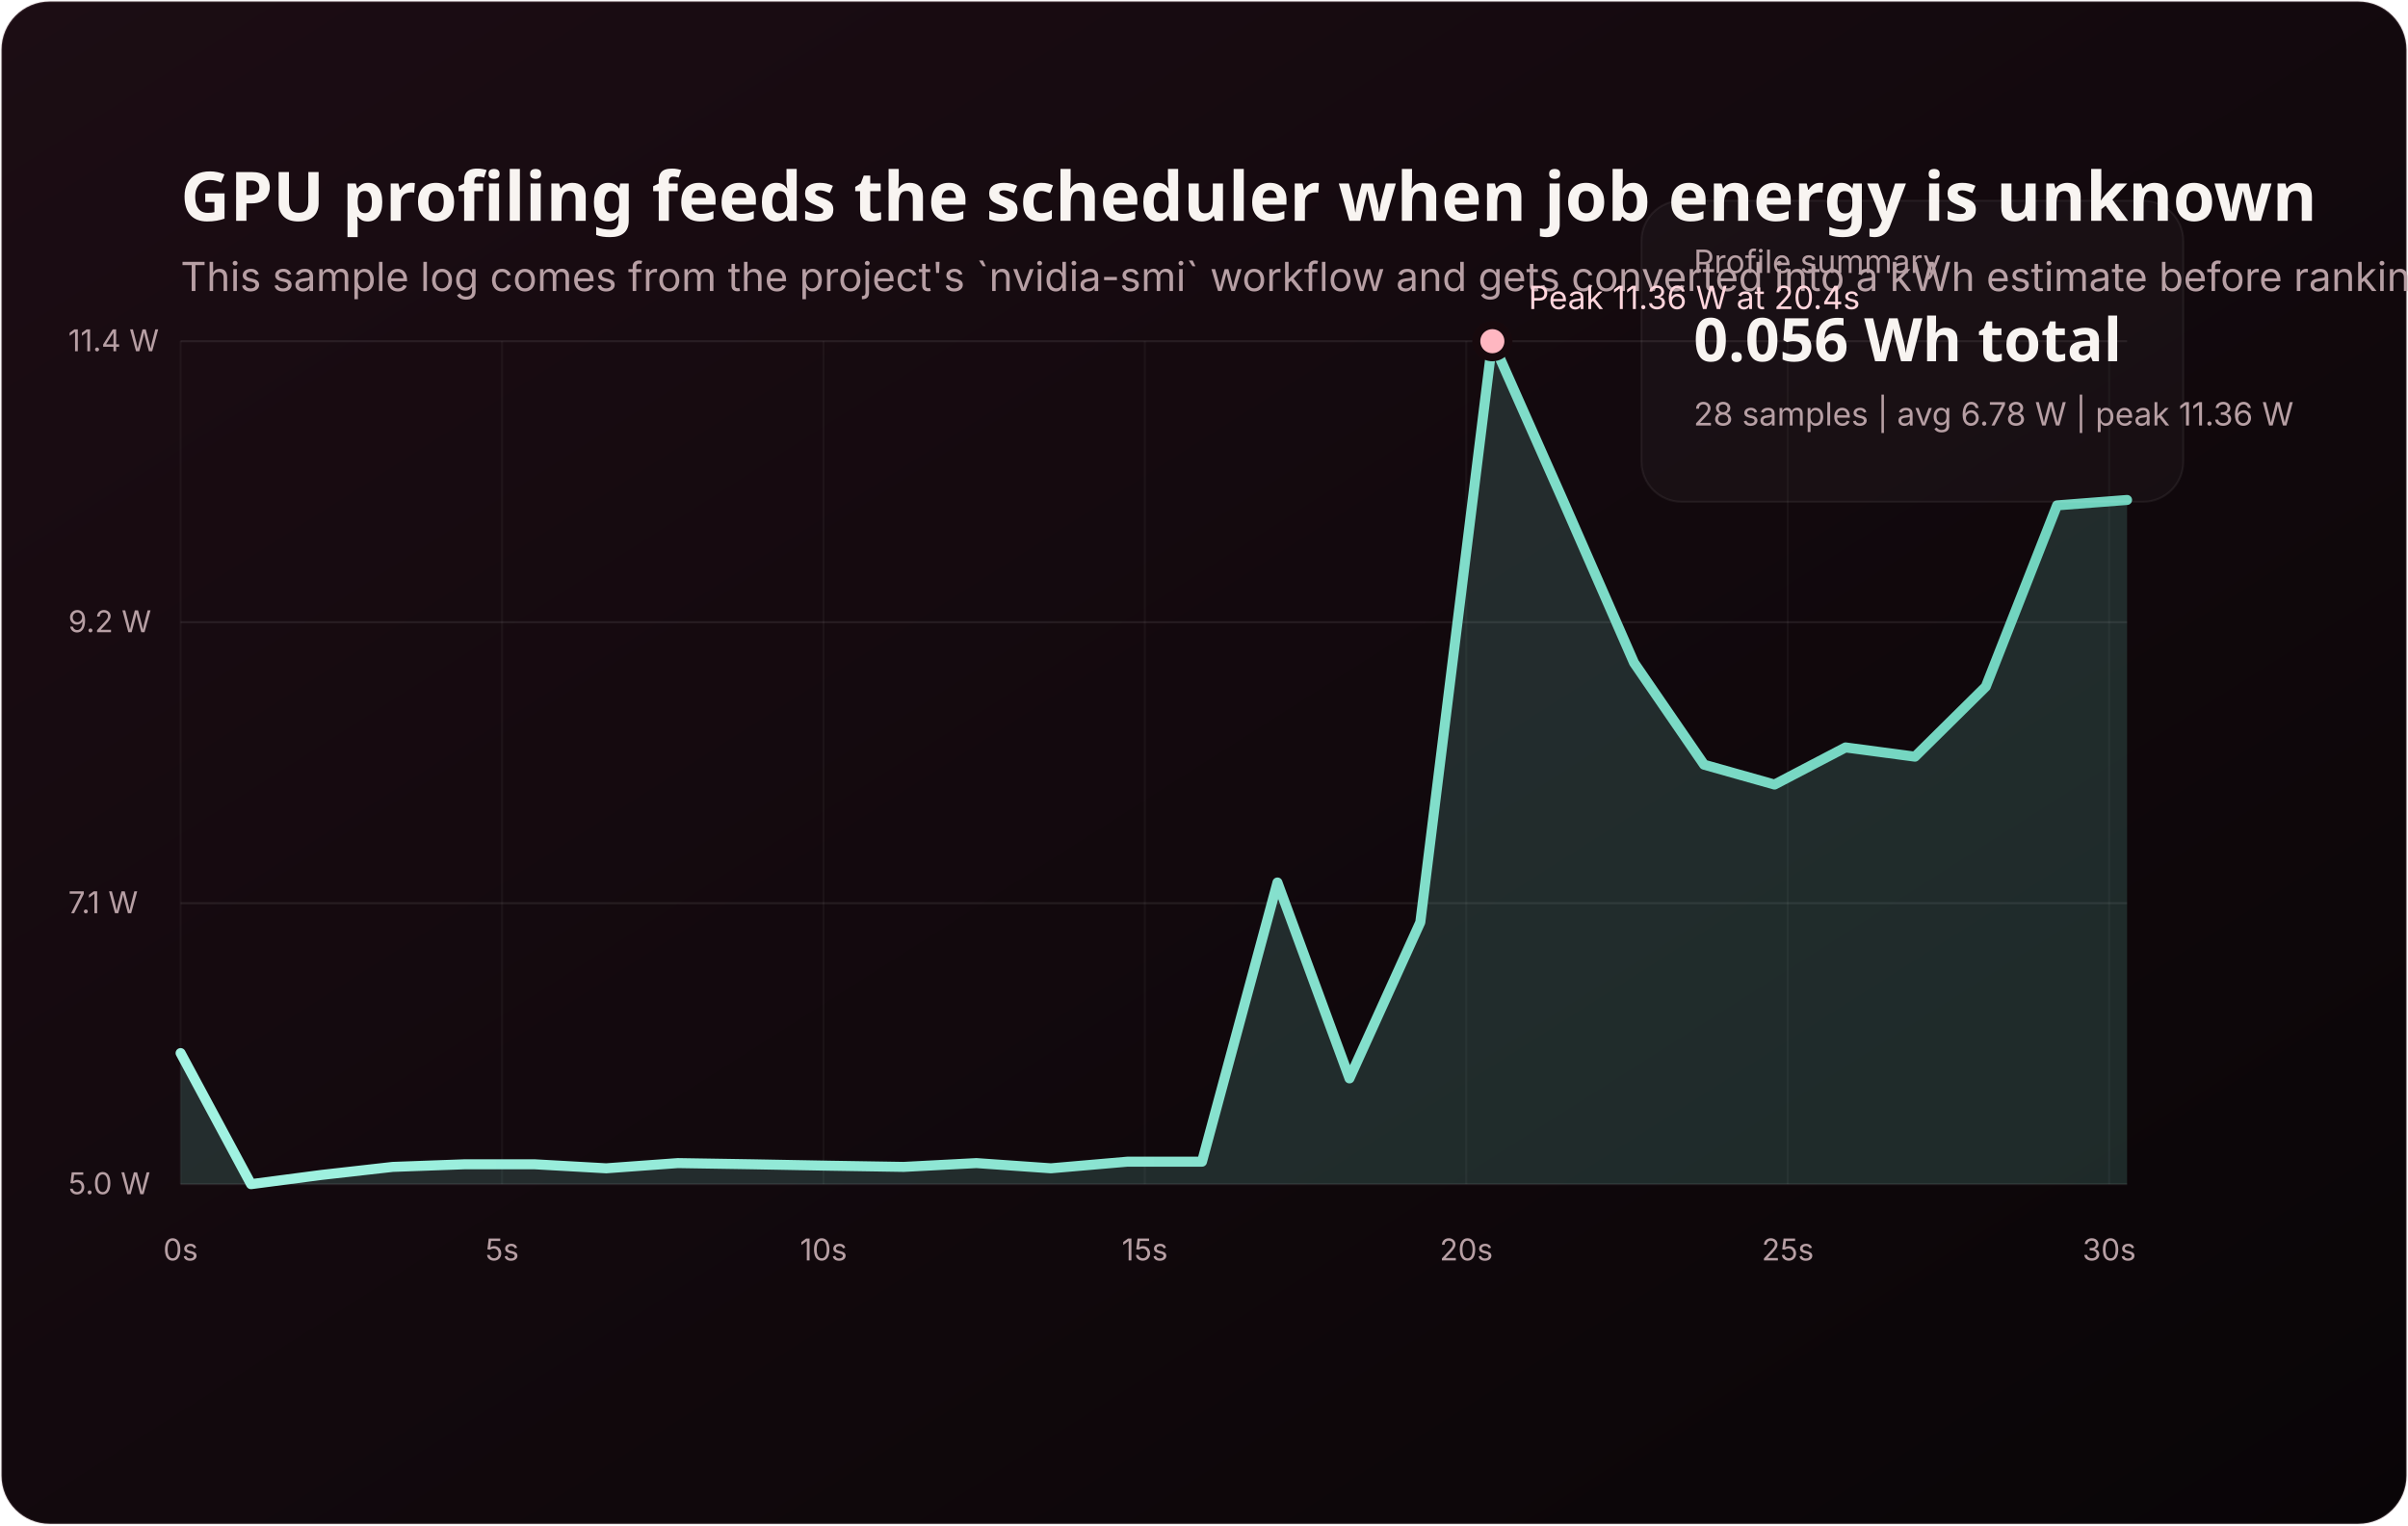
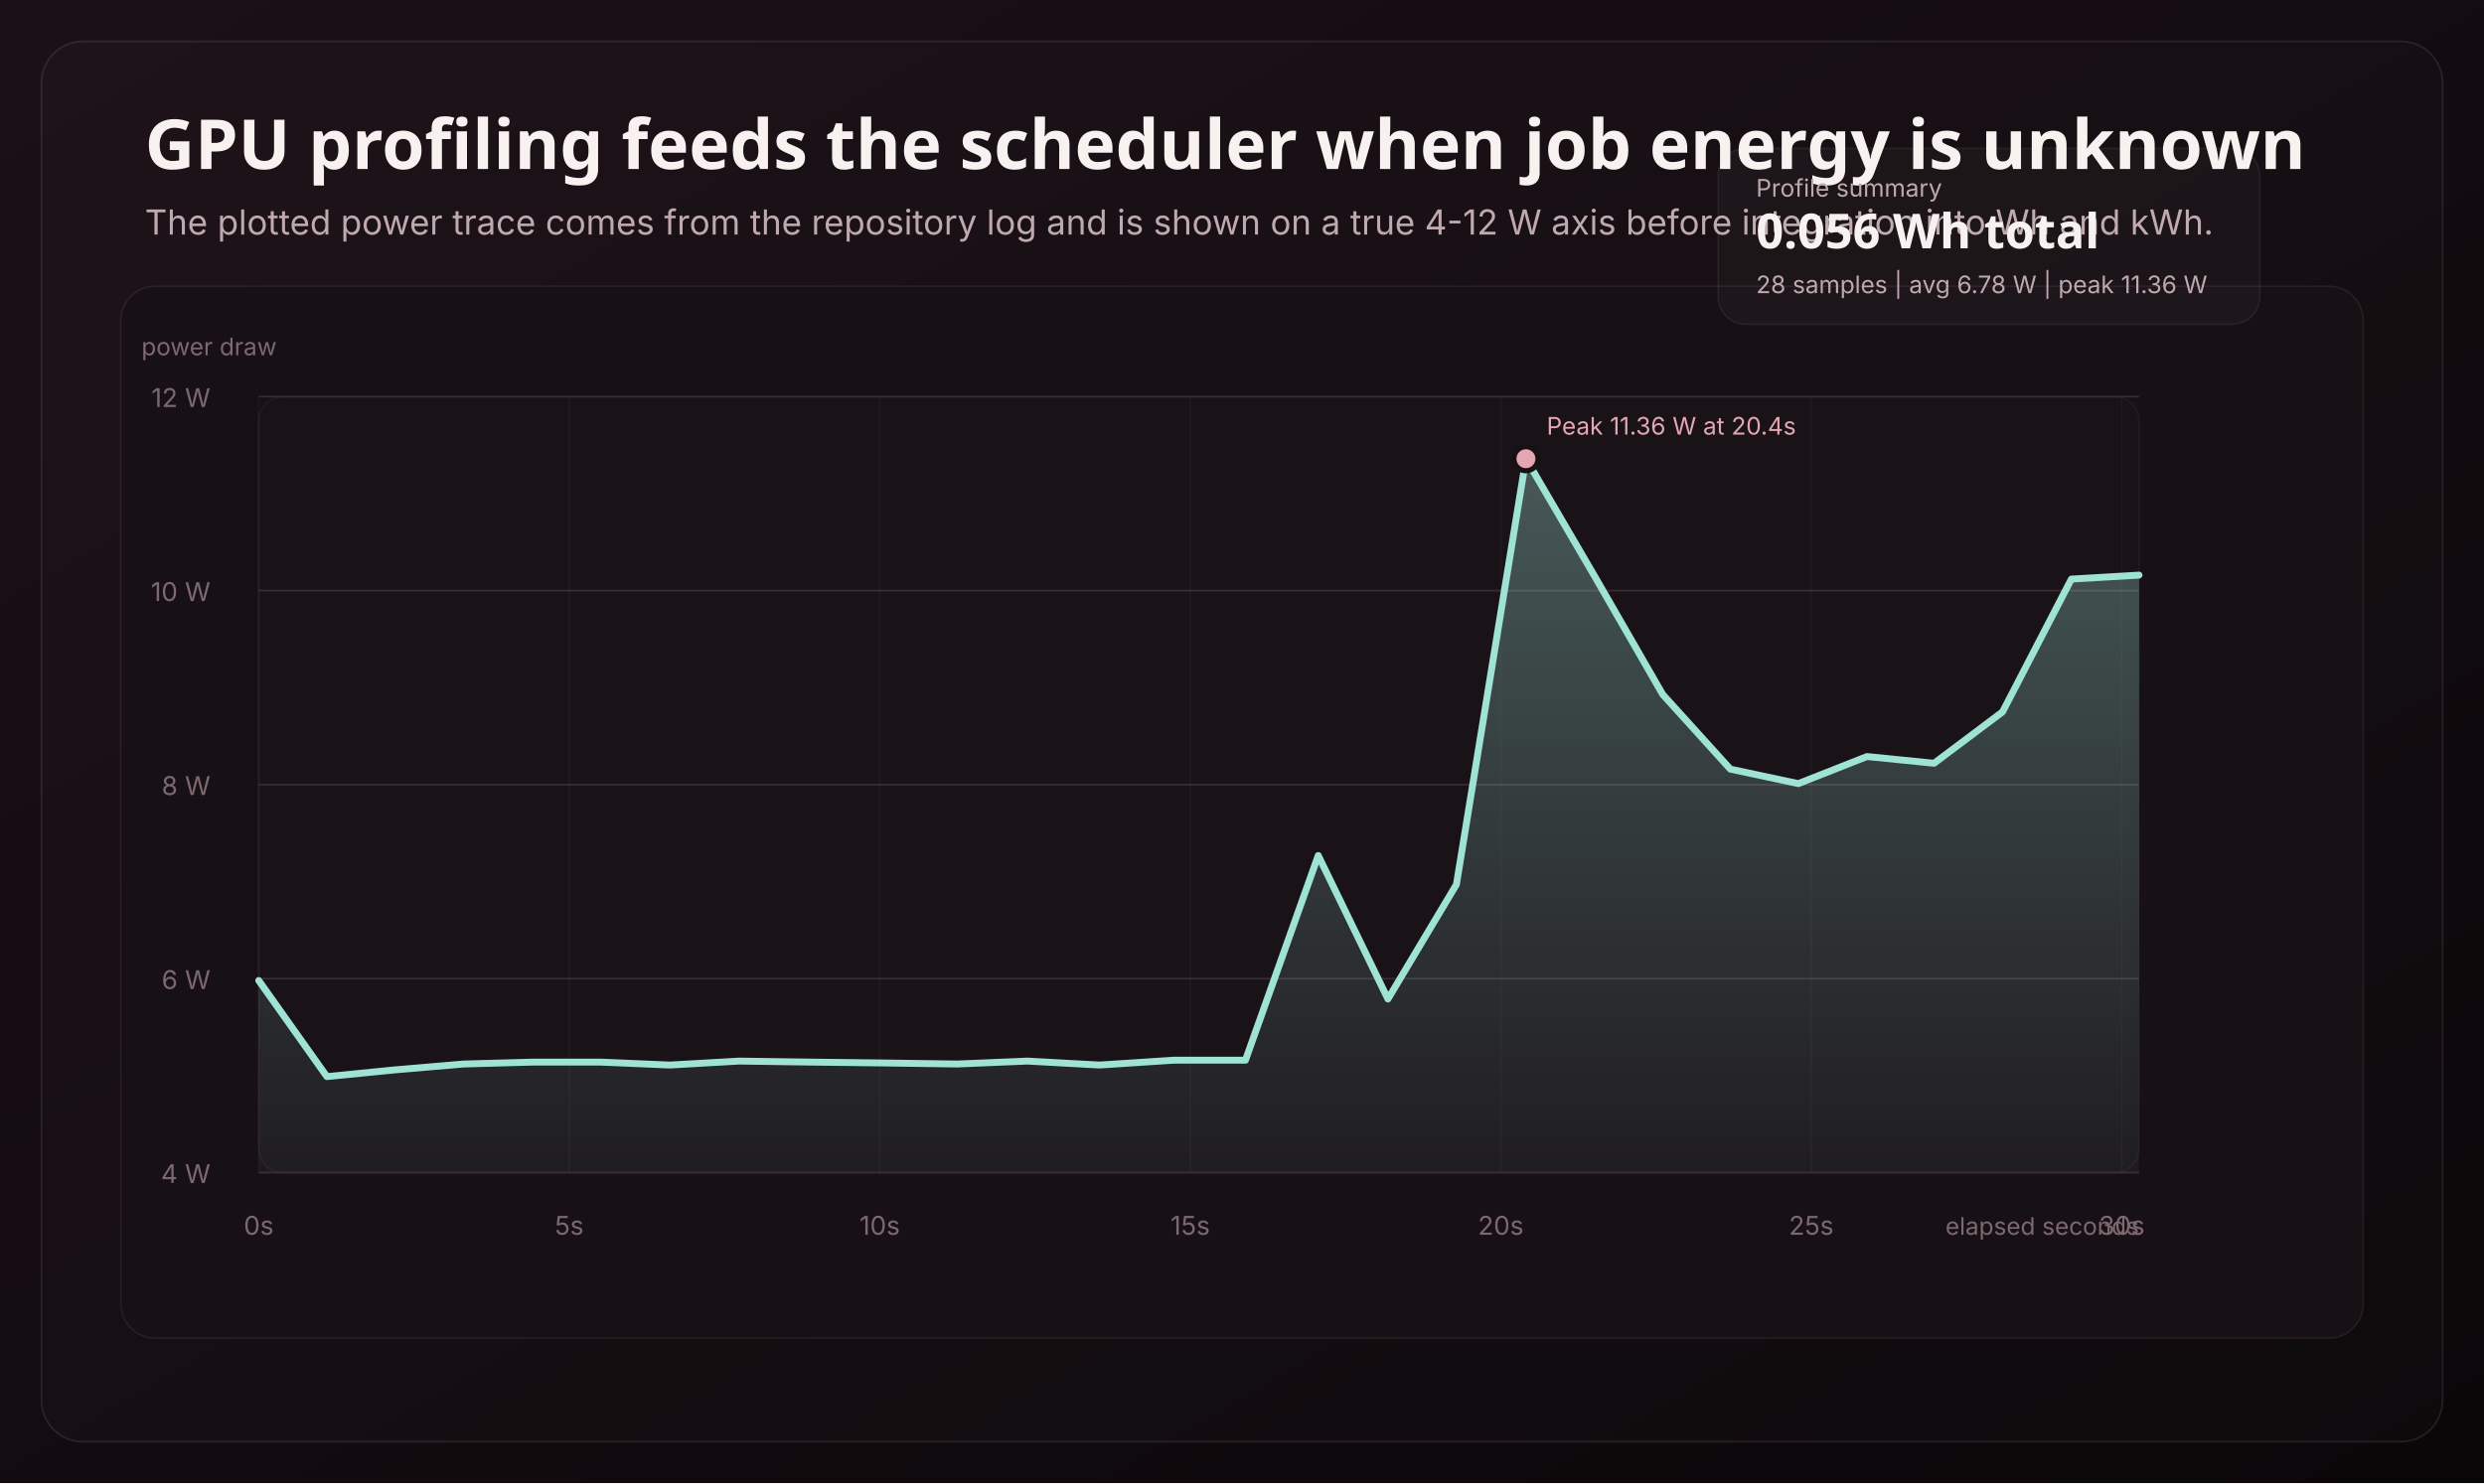
- <svg xmlns="http://www.w3.org/2000/svg" width="1200" height="760" viewBox="0 0 1200 760" fill="none" role="img" aria-labelledby="title desc">
+ <svg xmlns="http://www.w3.org/2000/svg" width="1440" height="860" viewBox="0 0 1440 860" fill="none" role="img" aria-labelledby="title desc">
  <defs>
-     <linearGradient id="bg" x1="0" y1="0" x2="1" y2="1">
-       <stop offset="0%" stop-color="#1c0d14" />
-       <stop offset="100%" stop-color="#090507" />
+     <linearGradient id="page" x1="0" y1="0" x2="1" y2="1">
+       <stop offset="0%" stop-color="#1b1016" />
+       <stop offset="100%" stop-color="#0a0709" />
    </linearGradient>
-     <linearGradient id="accentLine" x1="0" y1="0" x2="1" y2="0">
-       <stop offset="0%" stop-color="#a2f3e2" />
-       <stop offset="100%" stop-color="#6fd2bd" />
+     <linearGradient id="accentFill" x1="0" y1="0" x2="0" y2="1">
+       <stop offset="0%" stop-color="#9fe3d4" stop-opacity="0.34" />
+       <stop offset="100%" stop-color="#9fe3d4" stop-opacity="0.05" />
    </linearGradient>
-     <linearGradient id="warmLine" x1="0" y1="0" x2="1" y2="0">
-       <stop offset="0%" stop-color="#ffb7c1" />
-       <stop offset="100%" stop-color="#8b2134" />
-     </linearGradient>
-     <filter id="shadow" x="-20%" y="-20%" width="140%" height="140%">
-       <feDropShadow dx="0" dy="18" stdDeviation="24" flood-color="#000" flood-opacity="0.35" />
+     <filter id="softShadow" x="-20%" y="-20%" width="140%" height="140%">
+       <feDropShadow dx="0" dy="18" stdDeviation="24" flood-color="#000" flood-opacity="0.32" />
    </filter>
  </defs>
-   <rect x="0.75" y="0.75" width="1198.5" height="758.5" rx="24" fill="url(#bg)" stroke="rgba(198,166,171,0.16)" />
-   <text x="90" y="110" fill="#f8f4f1" font-family="Space Grotesk, Segoe UI, sans-serif" font-size="34" font-weight="700">GPU profiling feeds the scheduler when job energy is unknown</text>
-   <text x="90" y="145" fill="#b79fa4" font-family="Inter, Segoe UI, sans-serif" font-size="20">This sample log comes from the project's `nvidia-smi` workflow and gets converted into a kWh estimate before ranking windows.</text>
-   <line x1="90" y1="590.0" x2="1060" y2="590.0" stroke="rgba(255,255,255,0.08)" stroke-width="1" />
-   <text x="34" y="595.0" fill="#b79fa4" font-family="Inter, Segoe UI, sans-serif" font-size="15">5.0 W</text>
-   <line x1="90" y1="450.0" x2="1060" y2="450.0" stroke="rgba(255,255,255,0.08)" stroke-width="1" />
-   <text x="34" y="455.0" fill="#b79fa4" font-family="Inter, Segoe UI, sans-serif" font-size="15">7.1 W</text>
-   <line x1="90" y1="310.0" x2="1060" y2="310.0" stroke="rgba(255,255,255,0.08)" stroke-width="1" />
-   <text x="34" y="315.0" fill="#b79fa4" font-family="Inter, Segoe UI, sans-serif" font-size="15">9.2 W</text>
-   <line x1="90" y1="170.0" x2="1060" y2="170.0" stroke="rgba(255,255,255,0.08)" stroke-width="1" />
-   <text x="34" y="175.0" fill="#b79fa4" font-family="Inter, Segoe UI, sans-serif" font-size="15">11.4 W</text>
-   <line x1="90.0" y1="170" x2="90.0" y2="590" stroke="rgba(255,255,255,0.04)" stroke-width="1" />
-   <text x="90.0" y="628" text-anchor="middle" fill="#b79fa4" font-family="Inter, Segoe UI, sans-serif" font-size="15">0s</text>
-   <line x1="250.2" y1="170" x2="250.2" y2="590" stroke="rgba(255,255,255,0.04)" stroke-width="1" />
-   <text x="250.2" y="628" text-anchor="middle" fill="#b79fa4" font-family="Inter, Segoe UI, sans-serif" font-size="15">5s</text>
-   <line x1="410.4" y1="170" x2="410.4" y2="590" stroke="rgba(255,255,255,0.04)" stroke-width="1" />
-   <text x="410.4" y="628" text-anchor="middle" fill="#b79fa4" font-family="Inter, Segoe UI, sans-serif" font-size="15">10s</text>
-   <line x1="570.5" y1="170" x2="570.5" y2="590" stroke="rgba(255,255,255,0.04)" stroke-width="1" />
-   <text x="570.5" y="628" text-anchor="middle" fill="#b79fa4" font-family="Inter, Segoe UI, sans-serif" font-size="15">15s</text>
-   <line x1="730.7" y1="170" x2="730.7" y2="590" stroke="rgba(255,255,255,0.04)" stroke-width="1" />
-   <text x="730.7" y="628" text-anchor="middle" fill="#b79fa4" font-family="Inter, Segoe UI, sans-serif" font-size="15">20s</text>
-   <line x1="890.9" y1="170" x2="890.9" y2="590" stroke="rgba(255,255,255,0.04)" stroke-width="1" />
-   <text x="890.9" y="628" text-anchor="middle" fill="#b79fa4" font-family="Inter, Segoe UI, sans-serif" font-size="15">25s</text>
-   <line x1="1051.1" y1="170" x2="1051.1" y2="590" stroke="rgba(255,255,255,0.04)" stroke-width="1" />
-   <text x="1051.1" y="628" text-anchor="middle" fill="#b79fa4" font-family="Inter, Segoe UI, sans-serif" font-size="15">30s</text>
-   <polygon points="90,590 90.0,524.7 125.1,590.0 160.2,585.4 195.7,581.4 231.4,580.1 266.5,580.1 302.1,582.1 337.8,579.5 375.2,580.1 412.8,580.8 450.3,581.4 486.6,579.5 523.7,582.1 561.8,578.8 599.0,578.8 636.6,439.7 672.5,537.3 707.8,459.5 743.7,170.0 779.1,249.8 814.3,330.2 849.2,381.0 884.3,390.9 919.7,372.4 954.3,377.0 989.6,342.1 1025.1,251.8 1060.0,249.1 1060,590" fill="rgba(111,210,189,0.18)" />
-   <polyline points="90.0,524.7 125.1,590.0 160.2,585.4 195.7,581.4 231.4,580.1 266.5,580.1 302.1,582.1 337.8,579.5 375.2,580.1 412.8,580.8 450.3,581.4 486.6,579.5 523.7,582.1 561.8,578.8 599.0,578.8 636.6,439.7 672.5,537.3 707.8,459.5 743.7,170.0 779.1,249.8 814.3,330.2 849.2,381.0 884.3,390.9 919.7,372.4 954.3,377.0 989.6,342.1 1025.1,251.8 1060.0,249.1" fill="none" stroke="url(#accentLine)" stroke-width="5" stroke-linecap="round" stroke-linejoin="round" />
-   <circle cx="743.7" cy="170.0" r="8" fill="#ffb7c1" stroke="#17090d" stroke-width="4" />
-   <rect x="818" y="100" width="270" height="150" rx="20" fill="rgba(255,255,255,0.03)" stroke="rgba(255,255,255,0.06)" />
-   <text x="844" y="136" fill="#b79fa4" font-family="Inter, Segoe UI, sans-serif" font-size="16">Profile summary</text>
-   <text x="844" y="180" fill="#f8f4f1" font-family="Space Grotesk, Segoe UI, sans-serif" font-size="30" font-weight="700">0.056 Wh total</text>
-   <text x="844" y="212" fill="#b79fa4" font-family="Inter, Segoe UI, sans-serif" font-size="16">28 samples | avg 6.78 W | peak 11.36 W</text>
-   <text x="761.7" y="154.0" fill="#ffd5dc" font-family="Inter, Segoe UI, sans-serif" font-size="16">Peak 11.36 W at 20.4s</text>
+   <rect x="0" y="0" width="1440" height="860" fill="url(#page)" />
+   <rect x="24" y="24" width="1392" height="812" rx="24" fill="rgba(255,255,255,0.015)" stroke="rgba(198,166,171,0.14)" />
+   <text x="84" y="98" fill="#f7f1ef" font-family="Space Grotesk, Segoe UI, sans-serif" font-size="40" font-weight="700">GPU profiling feeds the scheduler when job energy is unknown</text>
+   <text x="84" y="136" fill="#bfa9ae" font-family="Inter, Segoe UI, sans-serif" font-size="20">The plotted power trace comes from the repository log and is shown on a true 4-12 W axis before integration into Wh and kWh.</text>
+   <rect x="70" y="166" width="1300" height="610" rx="20" fill="#171015" stroke="rgba(198,166,171,0.1)" />
+   <rect x="150" y="230" width="1090" height="450" rx="14" fill="rgba(255,255,255,0.01)" stroke="rgba(255,255,255,0.04)" />
+   <line x1="150" y1="680.0" x2="1240" y2="680.0" stroke="#3a2b31" stroke-width="1" />
+   <text x="122" y="686.0" text-anchor="end" fill="#7d6870" font-family="Inter, Segoe UI, sans-serif" font-size="15">4 W</text>
+   <line x1="150" y1="567.5" x2="1240" y2="567.5" stroke="#3a2b31" stroke-width="1" />
+   <text x="122" y="573.5" text-anchor="end" fill="#7d6870" font-family="Inter, Segoe UI, sans-serif" font-size="15">6 W</text>
+   <line x1="150" y1="455.0" x2="1240" y2="455.0" stroke="#3a2b31" stroke-width="1" />
+   <text x="122" y="461.0" text-anchor="end" fill="#7d6870" font-family="Inter, Segoe UI, sans-serif" font-size="15">8 W</text>
+   <line x1="150" y1="342.5" x2="1240" y2="342.5" stroke="#3a2b31" stroke-width="1" />
+   <text x="122" y="348.5" text-anchor="end" fill="#7d6870" font-family="Inter, Segoe UI, sans-serif" font-size="15">10 W</text>
+   <line x1="150" y1="230.0" x2="1240" y2="230.0" stroke="#3a2b31" stroke-width="1" />
+   <text x="122" y="236.0" text-anchor="end" fill="#7d6870" font-family="Inter, Segoe UI, sans-serif" font-size="15">12 W</text>
+   <line x1="150.0" y1="230" x2="150.0" y2="680" stroke="rgba(255,255,255,0.03)" stroke-width="1" />
+   <text x="150.0" y="716" text-anchor="middle" fill="#7d6870" font-family="Inter, Segoe UI, sans-serif" font-size="15">0s</text>
+   <line x1="330.0" y1="230" x2="330.0" y2="680" stroke="rgba(255,255,255,0.03)" stroke-width="1" />
+   <text x="330.0" y="716" text-anchor="middle" fill="#7d6870" font-family="Inter, Segoe UI, sans-serif" font-size="15">5s</text>
+   <line x1="510.0" y1="230" x2="510.0" y2="680" stroke="rgba(255,255,255,0.03)" stroke-width="1" />
+   <text x="510.0" y="716" text-anchor="middle" fill="#7d6870" font-family="Inter, Segoe UI, sans-serif" font-size="15">10s</text>
+   <line x1="690.0" y1="230" x2="690.0" y2="680" stroke="rgba(255,255,255,0.03)" stroke-width="1" />
+   <text x="690.0" y="716" text-anchor="middle" fill="#7d6870" font-family="Inter, Segoe UI, sans-serif" font-size="15">15s</text>
+   <line x1="870.0" y1="230" x2="870.0" y2="680" stroke="rgba(255,255,255,0.03)" stroke-width="1" />
+   <text x="870.0" y="716" text-anchor="middle" fill="#7d6870" font-family="Inter, Segoe UI, sans-serif" font-size="15">20s</text>
+   <line x1="1050.0" y1="230" x2="1050.0" y2="680" stroke="rgba(255,255,255,0.03)" stroke-width="1" />
+   <text x="1050.0" y="716" text-anchor="middle" fill="#7d6870" font-family="Inter, Segoe UI, sans-serif" font-size="15">25s</text>
+   <line x1="1230.0" y1="230" x2="1230.0" y2="680" stroke="rgba(255,255,255,0.03)" stroke-width="1" />
+   <text x="1230.0" y="716" text-anchor="middle" fill="#7d6870" font-family="Inter, Segoe UI, sans-serif" font-size="15">30s</text>
+   <polygon points="150,680 150.0,568.6 189.5,624.3 228.9,620.4 268.8,617.0 308.9,615.9 348.4,615.9 388.3,617.6 428.4,615.3 470.5,615.9 512.7,616.4 554.9,617.0 595.6,615.3 637.4,617.6 680.2,614.8 722.0,614.8 764.2,496.1 804.6,579.3 844.3,512.9 884.6,266.0 924.4,334.1 963.9,402.7 1003.1,446.0 1042.5,454.4 1082.3,438.7 1121.2,442.6 1160.9,412.8 1200.8,335.8 1240.0,333.5 1240,680" fill="url(#accentFill)" />
+   <polyline points="150.0,568.6 189.5,624.3 228.9,620.4 268.8,617.0 308.9,615.9 348.4,615.9 388.3,617.6 428.4,615.3 470.5,615.9 512.7,616.4 554.9,617.0 595.6,615.3 637.4,617.6 680.2,614.8 722.0,614.8 764.2,496.1 804.6,579.3 844.3,512.9 884.6,266.0 924.4,334.1 963.9,402.7 1003.1,446.0 1042.5,454.4 1082.3,438.7 1121.2,442.6 1160.9,412.8 1200.8,335.8 1240.0,333.5" fill="none" stroke="#9fe3d4" stroke-width="4" stroke-linejoin="round" stroke-linecap="round" />
+   <circle cx="884.6" cy="266.0" r="7" fill="#e4a6b3" stroke="#171015" stroke-width="3" />
+   <rect x="996" y="86" width="314" height="102" rx="16" fill="rgba(255,255,255,0.03)" stroke="rgba(255,255,255,0.06)" />
+   <text x="1018" y="114" fill="#bfa9ae" font-family="Inter, Segoe UI, sans-serif" font-size="14">Profile summary</text>
+   <text x="1018" y="144" fill="#f7f1ef" font-family="Space Grotesk, Segoe UI, sans-serif" font-size="28" font-weight="700">0.056 Wh total</text>
+   <text x="1018" y="170" fill="#bfa9ae" font-family="Inter, Segoe UI, sans-serif" font-size="14">28 samples | avg 6.78 W | peak 11.36 W</text>
+   <text x="896.6" y="252.0" fill="#e4a6b3" font-family="Inter, Segoe UI, sans-serif" font-size="14">Peak 11.36 W at 20.4s</text>
+   <text x="82" y="206" fill="#7d6870" font-family="Inter, Segoe UI, sans-serif" font-size="14">power draw</text>
+   <text x="1240" y="716" text-anchor="end" fill="#7d6870" font-family="Inter, Segoe UI, sans-serif" font-size="14">elapsed seconds</text>
</svg>
